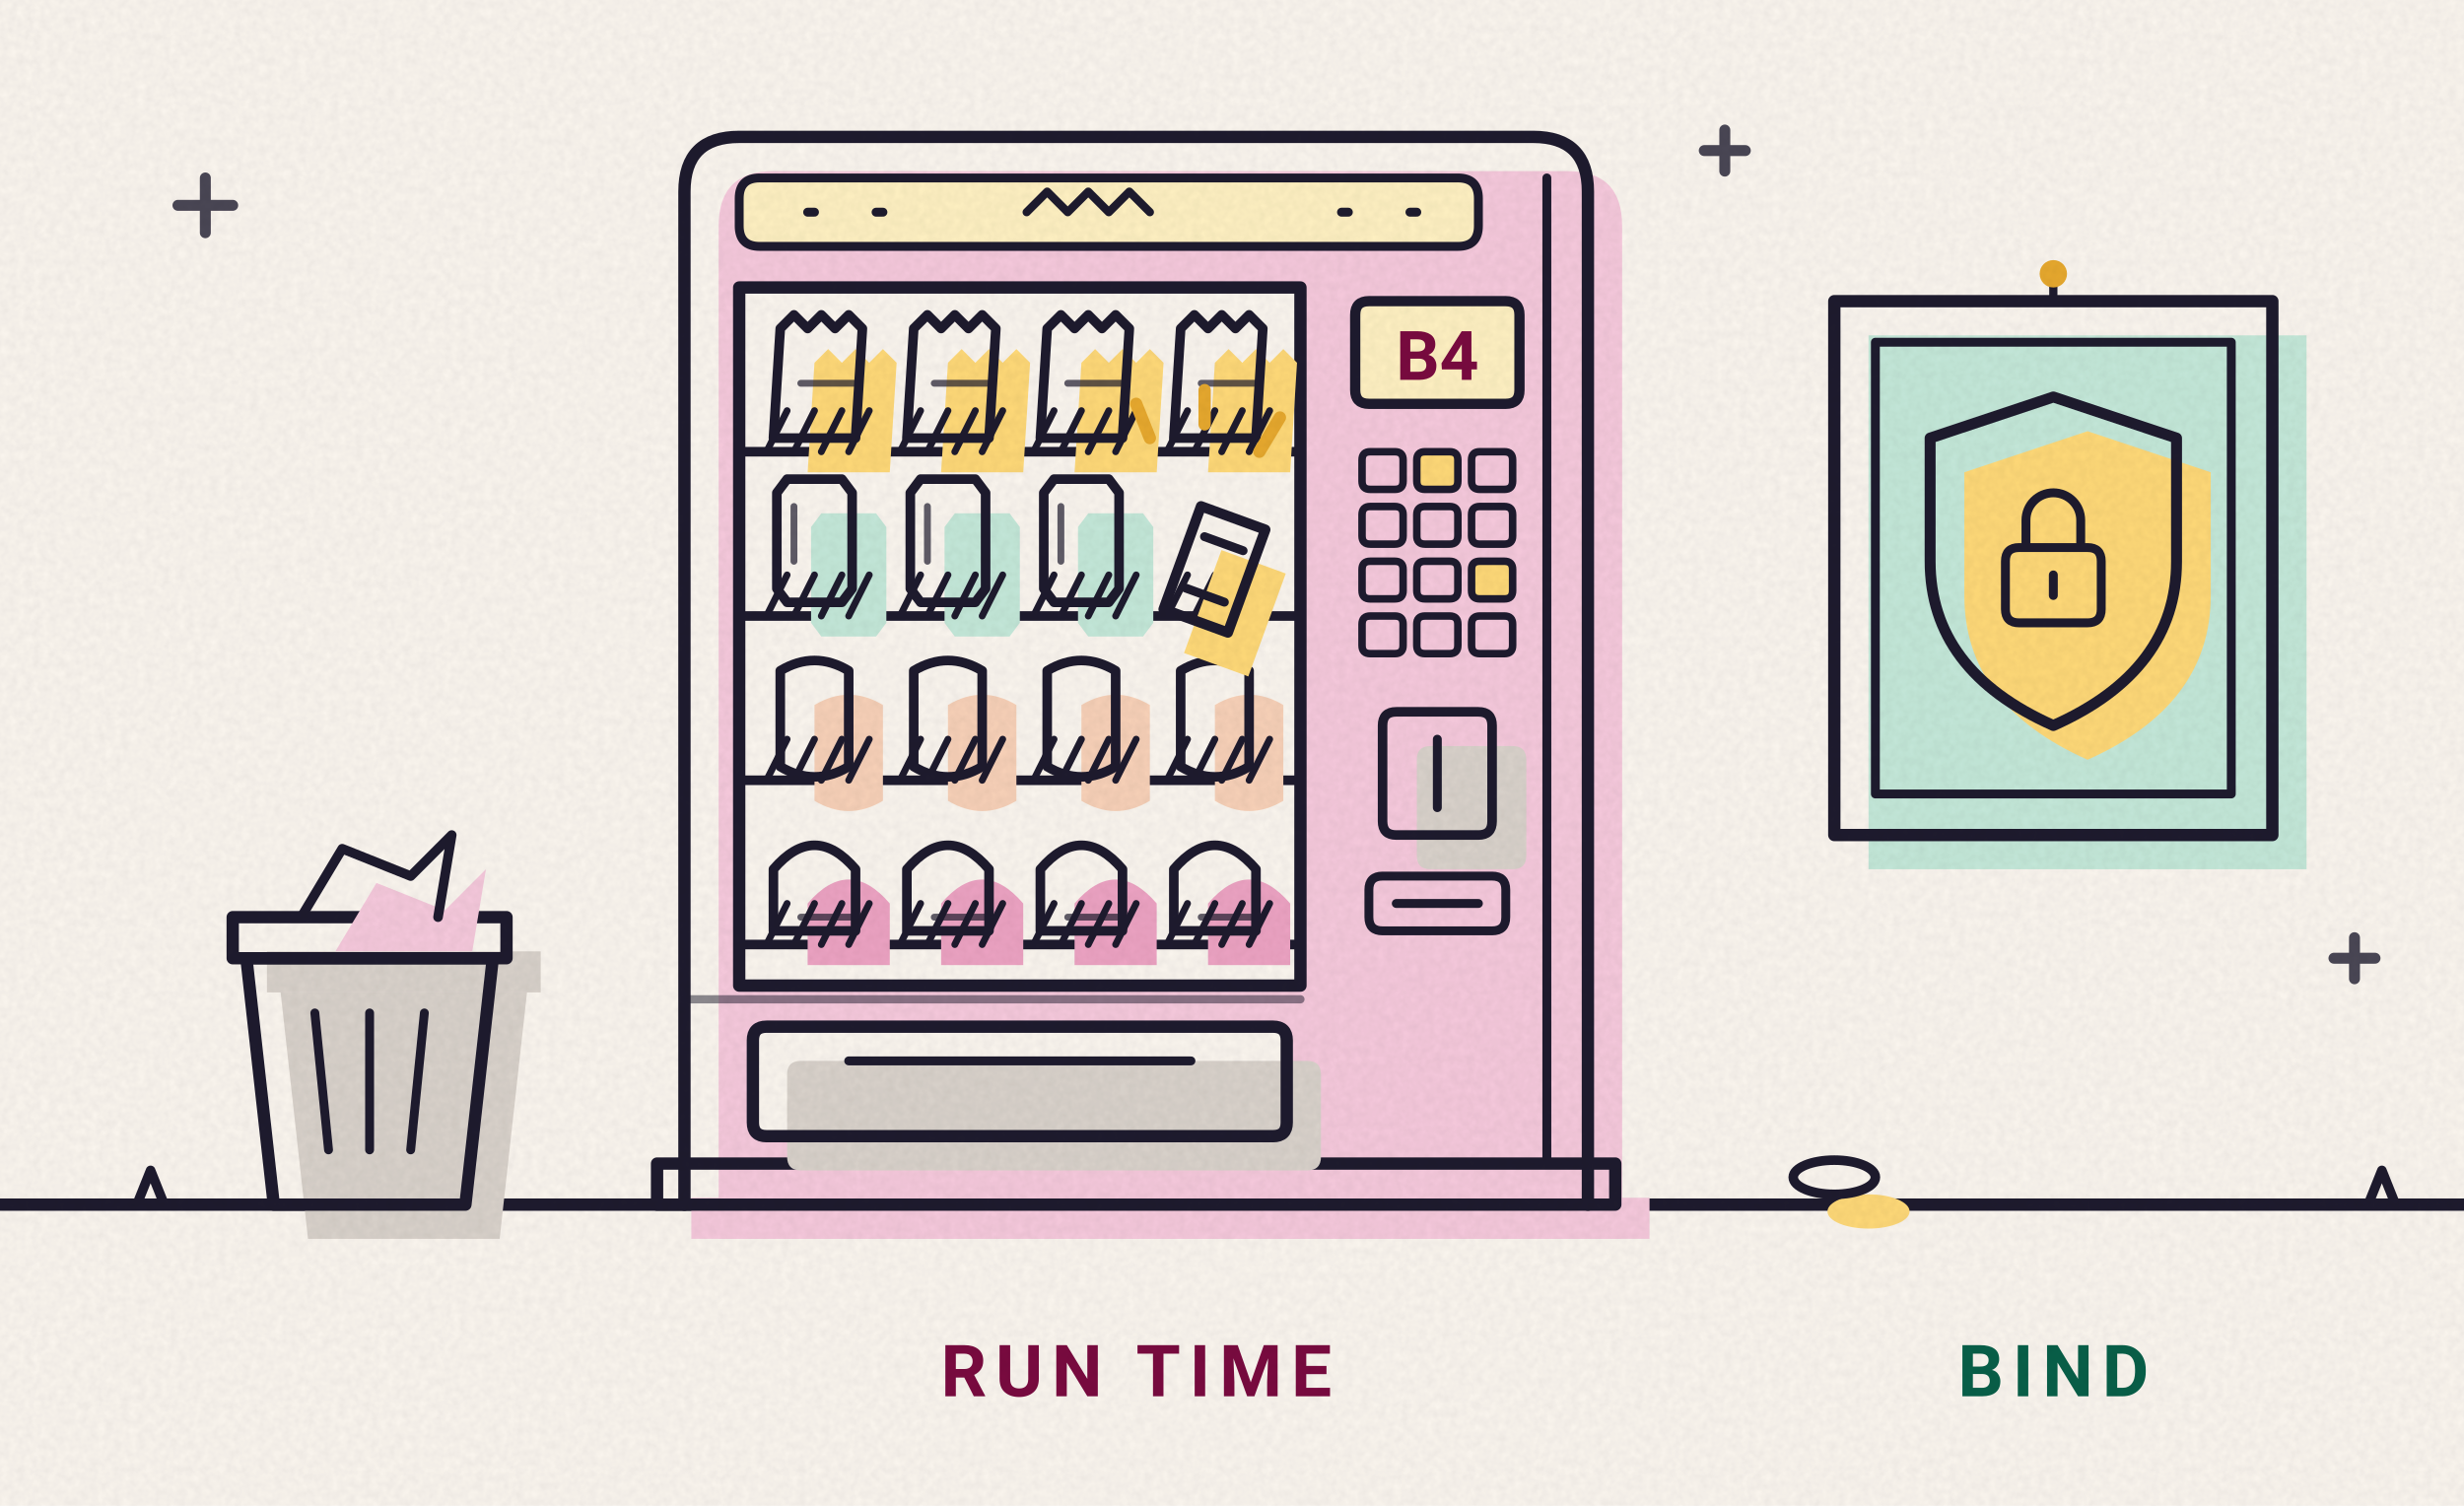
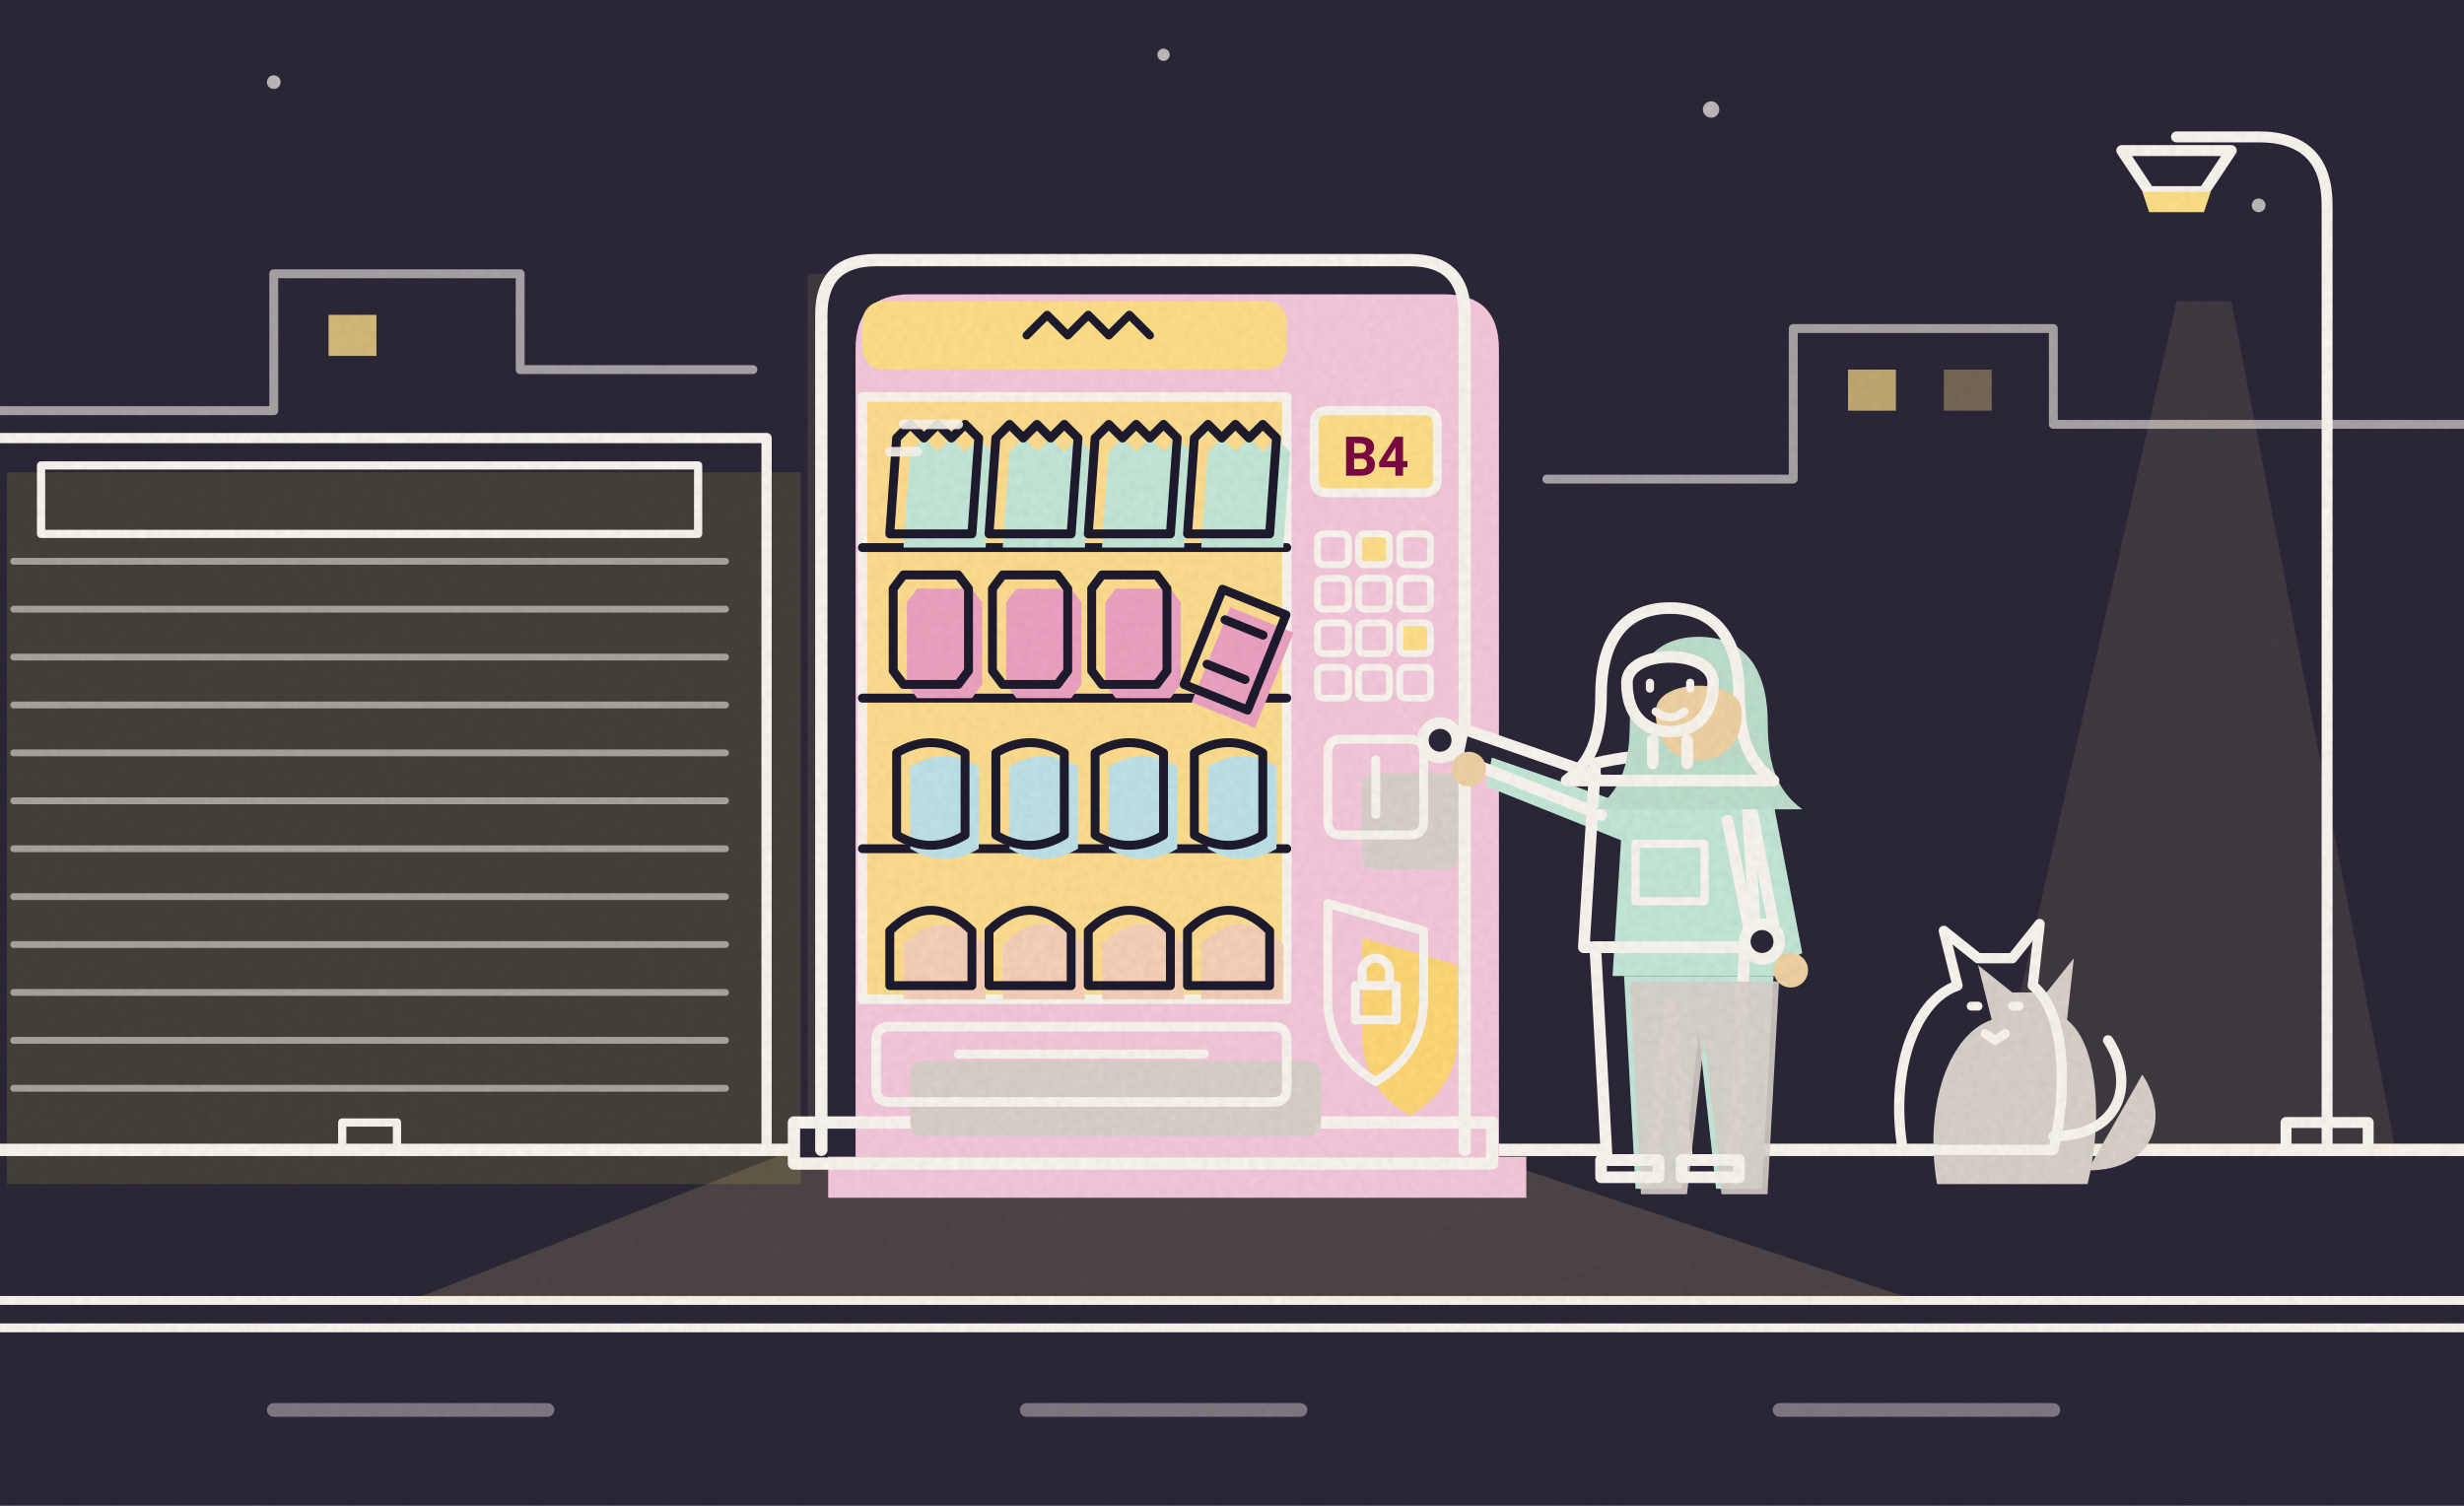
<svg xmlns="http://www.w3.org/2000/svg" xmlns:xlink="http://www.w3.org/1999/xlink" viewBox="0 0 360 220">
  <defs>
    <filter id="vend-grain" x="0" y="0" width="100%" height="100%">
      <feTurbulence type="fractalNoise" baseFrequency=".85" numOctaves="2" stitchTiles="stitch" />
      <feColorMatrix values="0 0 0 0 0  0 0 0 0 0  0 0 0 0 0  0 0 0 .06 0" />
    </filter>
+     <g id="vend-roofs">
+       <path d="M-4 60 H40 V40 H76 V54 H110" />
+       <path d="M226 70 H262 V48 H300 V62 H364" />
+     </g>
+     <g id="vend-shop">
+       <path d="M-4 168 V64 H112 V168" />
+     </g>
+     <g id="vend-shopSign">
+       <path d="M6 68 H102 V78 H6 Z" />
+     </g>
+     <g id="vend-lamp">
+       <path d="M340 168 V30 Q340 20 330 20 H318" />
+       <path d="M310 22 H326 L322 28 H314 Z" />
+       <path d="M334 168 H346 V164 H334 Z" />
+     </g>
    <g id="vend-body">
-       <path d="M100 176 V28 Q100 20 108 20 H224 Q232 20 232 28 V176" />
-       <path d="M96 170 H236 V176 H96 Z" />
-     </g>
-     <g id="vend-glass">
-       <path d="M108 42 H190 V144 H108 Z" />
-     </g>
-     <g id="vend-row0">
-       <path d="M113 64 L114 48 l2 -2 l2 2 l2 -2 l2 2 l2 -2 l2 2 L125 64 Z" />
-       <path d="M132.5 64 L133.5 48 l2 -2 l2 2 l2 -2 l2 2 l2 -2 l2 2 L144.5 64 Z" />
-       <path d="M152 64 L153 48 l2 -2 l2 2 l2 -2 l2 2 l2 -2 l2 2 L164 64 Z" />
-       <path d="M171.5 64 L172.5 48 l2 -2 l2 2 l2 -2 l2 2 l2 -2 l2 2 L183.5 64 Z" />
-     </g>
-     <g id="vend-row1">
-       <path d="M115 88 l-1.5 -2 V72 l1.5 -2 H123 l1.5 2 V86 l-1.5 2 Z" />
-       <path d="M134.5 88 l-1.5 -2 V72 l1.5 -2 H142.5 l1.5 2 V86 l-1.5 2 Z" />
-       <path d="M154 88 l-1.5 -2 V72 l1.5 -2 H162 l1.5 2 V86 l-1.5 2 Z" />
-     </g>
-     <g id="vend-row2">
-       <path d="M114 112 V98 Q119 95 124 98 V112 Q119 115 114 112 Z" />
-       <path d="M133.5 112 V98 Q138.5 95 143.5 98 V112 Q138.5 115 133.5 112 Z" />
-       <path d="M153 112 V98 Q158 95 163 98 V112 Q158 115 153 112 Z" />
-       <path d="M172.5 112 V98 Q177.5 95 182.5 98 V112 Q177.5 115 172.5 112 Z" />
-     </g>
-     <g id="vend-row3">
-       <path d="M113 136 V127 Q119 120 125 127 V136 Z" />
-       <path d="M132.5 136 V127 Q138.5 120 144.5 127 V136 Z" />
-       <path d="M152 136 V127 Q158 120 164 127 V136 Z" />
-       <path d="M171.5 136 V127 Q177.5 120 183.5 127 V136 Z" />
-     </g>
-     <g id="vend-b4">
-       <path d="M0 0 V-16 H10 V0 Z" />
+       <path d="M120 168 V46 Q120 38 128 38 H206 Q214 38 214 46 V168" />
+       <path d="M116 164 H218 V170 H116 Z" />
    </g>
    <g id="vend-coin">
-       <path d="M204 104 H216 Q218 104 218 106 V120 Q218 122 216 122 H204 Q202 122 202 120 V106 Q202 104 204 104 Z" />
+       <path d="M196 108 H206 Q208 108 208 110 V120 Q208 122 206 122 H196 Q194 122 194 120 V110 Q194 108 196 108 Z" />
    </g>
    <g id="vend-flap">
-       <path d="M112 150 H186 Q188 150 188 152 V164 Q188 166 186 166 H112 Q110 166 110 164 V152 Q110 150 112 150 Z" />
-     </g>
-     <g id="vend-poster">
-       <path d="M268 44 H332 V122 H268 Z" />
-     </g>
-     <g id="vend-shield">
-       <path d="M300 58 L318 64 V82 Q318 98 300 106 Q282 98 282 82 V64 Z" />
-     </g>
-     <g id="vend-bin">
-       <path d="M40 176 L36 140 H72 L68 176 Z" />
-       <path d="M34 134 H74 V140 H34 Z" />
-     </g>
-     <g id="vend-wrap">
-       <path d="M44 134 L50 124 L60 128 L66 122 L64 134" />
-     </g>
-     <g id="vend-dcoin">
-       <path d="M262 172 a6 2.5 0 1 0 12 0 a6 2.5 0 1 0 -12 0" />
+       <path d="M130 150 H186 Q188 150 188 152 V159 Q188 161 186 161 H130 Q128 161 128 159 V152 Q128 150 130 150 Z" />
+     </g>
+     <g id="vend-stk">
+       <path d="M194 132 L208 136 V146 Q208 154 201 158 Q194 154 194 146 Z" />
+     </g>
+     <g id="vend-kidb">
+       <path d="M-13 -40 L-11 -3 H-3 L0 -30 L3 -3 H11 L13 -40 Z" />
+       <path d="M-13 -72 Q0 -75 13 -72 L15 -40 H-15 Z" />
+       <path d="M-13 -70 L-36 -78 L-37 -73 L-12 -63" />
+       <path d="M13 -70 L18 -44 L14 -42 L10 -62" />
+     </g>
+     <g id="vend-kidhair">
+       <path d="M0 -99 C9 -99 12 -92 12 -84 C12 -76 14 -72 18 -69 L-18 -69 C-14 -72 -12 -76 -12 -84 C-12 -92 -9 -99 0 -99 Z" />
+     </g>
+     <g id="vend-kidh">
+       <path d="M-7.5 -86 C-7.5 -92 7.5 -92 7.5 -86 C7.5 -80 4 -77.5 0 -77.5 C-4 -77.5 -7.5 -80 -7.5 -86 Z" />
+       <path d="M-3 -76 V-72 M3 -76 V-72" />
+     </g>
+     <g id="vend-kidhands">
+       <path d="M-43 -76 a3 3 0 1 0 6 0 a3 3 0 1 0 -6 0" />
+       <path d="M13 -41 a3 3 0 1 0 6 0 a3 3 0 1 0 -6 0" />
+     </g>
+     <g id="vend-kidshoes">
+       <path d="M-12 0 V-3 H-2 V0 Z" />
+       <path d="M2 0 V-3 H12 V0 Z" />
+     </g>
+     <g id="vend-cat">
+       <path d="M278 168 C276 156 280 146 286 144 L284 136 L289 140 H294 L298 135 L297 144 C302 148 302 160 300 168 Z" />
+       <path d="M300 166 C310 166 312 158 308 152" />
    </g>
  </defs>
-   <rect width="360" height="220" fill="#FBF6EF" />
-   <path d="M30 26 v8 M26 30 h8" stroke="#1E1B2E" stroke-width="1.6" stroke-linecap="round" opacity=".8" />
-   <path d="M252 19 v6 M249 22 h6" stroke="#1E1B2E" stroke-width="1.6" stroke-linecap="round" opacity=".8" />
-   <path d="M344 137 v6 M341 140 h6" stroke="#1E1B2E" stroke-width="1.6" stroke-linecap="round" opacity=".8" />
-   <path d="M0 176 H360" stroke="#1E1B2E" stroke-width="1.8" />
-   <path d="M20 176 l2 -5 l2 5 M346 176 l2 -5 l2 5" fill="none" stroke="#1E1B2E" stroke-width="1.4" stroke-linejoin="round" stroke-linecap="round" />
-   <g>
-     <g transform="translate(5 5)" fill="#F6C9DC">
-       <use xlink:href="#vend-body" />
-     </g>
-     <g fill="none" stroke="#1E1B2E" stroke-width="1.8" stroke-linejoin="round" stroke-linecap="round">
-       <use xlink:href="#vend-body" />
-     </g>
-     <path d="M226 26 V170" fill="none" stroke="#1E1B2E" stroke-width="1.3" stroke-linejoin="round" stroke-linecap="round" />
-   </g>
-   <path d="M111 26 H213 Q216 26 216 29 V33 Q216 36 213 36 H111 Q108 36 108 33 V29 Q108 26 111 26 Z" fill="#FFF1C2" />
-   <path d="M111 26 H213 Q216 26 216 29 V33 Q216 36 213 36 H111 Q108 36 108 33 V29 Q108 26 111 26 Z M118 31 h1 M128 31 h1 M196 31 h1 M206 31 h1" fill="none" stroke="#1E1B2E" stroke-width="1.3" stroke-linejoin="round" stroke-linecap="round" />
-   <path d="M150 31 l3 -3 l3 3 l3 -3 l3 3 l3 -3 l3 3" fill="none" stroke="#1E1B2E" stroke-width="1.2" stroke-linejoin="round" stroke-linecap="round" />
-   <g>
-     <g fill="#FBF6EF">
-       <use xlink:href="#vend-glass" />
-     </g>
-     <g fill="none" stroke="#1E1B2E" stroke-width="1.8" stroke-linejoin="round" stroke-linecap="round">
-       <use xlink:href="#vend-glass" />
-     </g>
-   </g>
-   <path d="M108 66 H190 M108 90 H190 M108 114 H190 M108 138 H190" fill="none" stroke="#1E1B2E" stroke-width="1.4" stroke-linejoin="round" stroke-linecap="round" />
-   <g>
-     <g transform="translate(5 5)" fill="#FFD978">
-       <use xlink:href="#vend-row0" />
-     </g>
-     <g fill="none" stroke="#1E1B2E" stroke-width="1.4" stroke-linejoin="round" stroke-linecap="round">
-       <use xlink:href="#vend-row0" />
-     </g>
-   </g>
-   <path d=" M112 66 l3 -6 M116 66 l3 -6 M120 66 l3 -6 M124 66 l3 -6 M131.5 66 l3 -6 M135.5 66 l3 -6 M139.5 66 l3 -6 M143.5 66 l3 -6 M151 66 l3 -6 M155 66 l3 -6 M159 66 l3 -6 M163 66 l3 -6 M170.5 66 l3 -6 M174.5 66 l3 -6 M178.5 66 l3 -6 M182.5 66 l3 -6" fill="none" stroke="#1E1B2E" stroke-width="1" stroke-linejoin="round" stroke-linecap="round" />
-   <g>
-     <g transform="translate(5 5)" fill="#C4E8D9">
-       <use xlink:href="#vend-row1" />
-     </g>
-     <g fill="none" stroke="#1E1B2E" stroke-width="1.4" stroke-linejoin="round" stroke-linecap="round">
-       <use xlink:href="#vend-row1" />
-     </g>
-   </g>
-   <path d=" M112 90 l3 -6 M116 90 l3 -6 M120 90 l3 -6 M124 90 l3 -6 M131.5 90 l3 -6 M135.5 90 l3 -6 M139.5 90 l3 -6 M143.5 90 l3 -6 M151 90 l3 -6 M155 90 l3 -6 M159 90 l3 -6 M163 90 l3 -6 M170.5 90 l3 -6 M174.5 90 l3 -6 M178.5 90 l3 -6 M182.5 90 l3 -6" fill="none" stroke="#1E1B2E" stroke-width="1" stroke-linejoin="round" stroke-linecap="round" />
-   <g>
-     <g transform="translate(5 5)" fill="#F8D1B8">
-       <use xlink:href="#vend-row2" />
-     </g>
-     <g fill="none" stroke="#1E1B2E" stroke-width="1.4" stroke-linejoin="round" stroke-linecap="round">
-       <use xlink:href="#vend-row2" />
-     </g>
-   </g>
-   <path d=" M112 114 l3 -6 M116 114 l3 -6 M120 114 l3 -6 M124 114 l3 -6 M131.5 114 l3 -6 M135.5 114 l3 -6 M139.5 114 l3 -6 M143.5 114 l3 -6 M151 114 l3 -6 M155 114 l3 -6 M159 114 l3 -6 M163 114 l3 -6 M170.5 114 l3 -6 M174.5 114 l3 -6 M178.5 114 l3 -6 M182.5 114 l3 -6" fill="none" stroke="#1E1B2E" stroke-width="1" stroke-linejoin="round" stroke-linecap="round" />
-   <g>
-     <g transform="translate(5 5)" fill="#EDA3C3">
-       <use xlink:href="#vend-row3" />
-     </g>
-     <g fill="none" stroke="#1E1B2E" stroke-width="1.4" stroke-linejoin="round" stroke-linecap="round">
-       <use xlink:href="#vend-row3" />
-     </g>
-   </g>
-   <path d=" M112 138 l3 -6 M116 138 l3 -6 M120 138 l3 -6 M124 138 l3 -6 M131.5 138 l3 -6 M135.5 138 l3 -6 M139.5 138 l3 -6 M143.5 138 l3 -6 M151 138 l3 -6 M155 138 l3 -6 M159 138 l3 -6 M163 138 l3 -6 M170.5 138 l3 -6 M174.5 138 l3 -6 M178.5 138 l3 -6 M182.5 138 l3 -6" fill="none" stroke="#1E1B2E" stroke-width="1" stroke-linejoin="round" stroke-linecap="round" />
-   <path d="M117 56 H125 M136.5 56 H144.5 M156 56 H164 M175.5 56 H183.5 M116 82 V74 M135.5 82 V74 M155 82 V74 M117 134 h8 M136.5 134 h8 M156 134 h8 M175.5 134 h8" fill="none" stroke="#1E1B2E" stroke-width="1" stroke-linejoin="round" stroke-linecap="round" opacity=".7" />
-   <g transform="translate(170 89) rotate(20)">
-     <g transform="translate(5 5)" fill="#FFD978">
-       <use xlink:href="#vend-b4" />
-     </g>
-     <g fill="none" stroke="#1E1B2E" stroke-width="1.5" stroke-linejoin="round" stroke-linecap="round">
-       <use xlink:href="#vend-b4" />
-     </g>
-     <path d="M2 -12 H8 M2 -4 H8" fill="none" stroke="#1E1B2E" stroke-width="1.3" stroke-linejoin="round" stroke-linecap="round" />
-   </g>
-   <path d="M184 66 l3 -5 M168 64 l-2 -5 M176 62 v-5" fill="none" stroke="#E7A92E" stroke-width="1.8" stroke-linecap="round" stroke-linejoin="round" />
-   <path d="M200 44 H220 Q222 44 222 46 V57 Q222 59 220 59 H200 Q198 59 198 57 V46 Q198 44 200 44 Z" fill="#FFF1C2" />
-   <path d="M200 44 H220 Q222 44 222 46 V57 Q222 59 220 59 H200 Q198 59 198 57 V46 Q198 44 200 44 Z" fill="none" stroke="#1E1B2E" stroke-width="1.5" stroke-linejoin="round" stroke-linecap="round" />
-   <text x="210" y="55.5" font-family="system-ui,-apple-system,Segoe UI,Roboto,sans-serif" font-size="10" font-weight="700" text-anchor="middle" fill="#7A0A40">B4</text>
-   <path d="M208.2 66 H211.8 Q213 66 213 67.2 V70.3 Q213 71.5 211.8 71.5 H208.2 Q207 71.5 207 70.3 V67.2 Q207 66 208.2 66 Z" fill="#FFD978" />
-   <path d="M216.2 82 H219.8 Q221 82 221 83.2 V86.3 Q221 87.5 219.8 87.5 H216.2 Q215 87.5 215 86.3 V83.2 Q215 82 216.2 82 Z" fill="#FFD978" />
-   <path d="M200.2 66 H203.8 Q205 66 205 67.2 V70.3 Q205 71.5 203.8 71.5 H200.2 Q199 71.5 199 70.3 V67.2 Q199 66 200.2 66 Z M208.2 66 H211.8 Q213 66 213 67.2 V70.3 Q213 71.5 211.8 71.5 H208.2 Q207 71.5 207 70.3 V67.2 Q207 66 208.2 66 Z M216.2 66 H219.8 Q221 66 221 67.2 V70.3 Q221 71.5 219.8 71.5 H216.2 Q215 71.5 215 70.3 V67.2 Q215 66 216.2 66 Z M200.2 74 H203.8 Q205 74 205 75.2 V78.3 Q205 79.5 203.8 79.5 H200.2 Q199 79.5 199 78.3 V75.2 Q199 74 200.2 74 Z M208.2 74 H211.8 Q213 74 213 75.2 V78.3 Q213 79.5 211.8 79.5 H208.2 Q207 79.5 207 78.3 V75.2 Q207 74 208.2 74 Z M216.2 74 H219.8 Q221 74 221 75.2 V78.3 Q221 79.5 219.8 79.5 H216.2 Q215 79.5 215 78.3 V75.2 Q215 74 216.2 74 Z M200.2 82 H203.8 Q205 82 205 83.2 V86.3 Q205 87.5 203.8 87.5 H200.2 Q199 87.5 199 86.3 V83.2 Q199 82 200.2 82 Z M208.2 82 H211.8 Q213 82 213 83.2 V86.3 Q213 87.5 211.8 87.5 H208.2 Q207 87.5 207 86.3 V83.2 Q207 82 208.2 82 Z M216.2 82 H219.8 Q221 82 221 83.2 V86.3 Q221 87.5 219.8 87.5 H216.2 Q215 87.5 215 86.3 V83.2 Q215 82 216.2 82 Z M200.2 90 H203.8 Q205 90 205 91.2 V94.3 Q205 95.5 203.8 95.5 H200.2 Q199 95.5 199 94.3 V91.2 Q199 90 200.2 90 Z M208.2 90 H211.8 Q213 90 213 91.2 V94.3 Q213 95.5 211.8 95.5 H208.2 Q207 95.5 207 94.3 V91.2 Q207 90 208.2 90 Z M216.2 90 H219.8 Q221 90 221 91.2 V94.3 Q221 95.5 219.8 95.5 H216.2 Q215 95.5 215 94.3 V91.2 Q215 90 216.2 90 Z " fill="none" stroke="#1E1B2E" stroke-width="1.1" stroke-linejoin="round" stroke-linecap="round" />
-   <g>
-     <g transform="translate(5 5)" fill="#D9D2CB">
-       <use xlink:href="#vend-coin" />
-     </g>
-     <g fill="none" stroke="#1E1B2E" stroke-width="1.4" stroke-linejoin="round" stroke-linecap="round">
-       <use xlink:href="#vend-coin" />
-     </g>
-     <path d="M210 108 V118" fill="none" stroke="#1E1B2E" stroke-width="1.3" stroke-linejoin="round" stroke-linecap="round" />
-   </g>
-   <path d="M202 128 H218 Q220 128 220 130 V134 Q220 136 218 136 H202 Q200 136 200 134 V130 Q200 128 202 128 Z M204 132 H216" fill="none" stroke="#1E1B2E" stroke-width="1.3" stroke-linejoin="round" stroke-linecap="round" />
-   <g>
-     <g fill="#FBF6EF">
-       <use xlink:href="#vend-flap" />
-     </g>
-     <g transform="translate(5 5)" fill="#D9D2CB">
-       <use xlink:href="#vend-flap" />
-     </g>
-     <g fill="none" stroke="#1E1B2E" stroke-width="1.8" stroke-linejoin="round" stroke-linecap="round">
-       <use xlink:href="#vend-flap" />
-     </g>
-     <path d="M124 155 H174" fill="none" stroke="#1E1B2E" stroke-width="1.3" stroke-linejoin="round" stroke-linecap="round" />
-   </g>
-   <path d="M100 146 H190" fill="none" stroke="#1E1B2E" stroke-width="1.2" stroke-linejoin="round" stroke-linecap="round" opacity=".5" />
-   <g>
-     <g fill="#FBF6EF">
-       <use xlink:href="#vend-poster" />
-     </g>
-     <g transform="translate(5 5)" fill="#C4E8D9">
-       <use xlink:href="#vend-poster" />
-     </g>
-     <g fill="none" stroke="#1E1B2E" stroke-width="1.8" stroke-linejoin="round" stroke-linecap="round">
-       <use xlink:href="#vend-poster" />
-     </g>
-     <path d="M274 50 H326 V116 H274 Z" fill="none" stroke="#1E1B2E" stroke-width="1.3" stroke-linejoin="round" stroke-linecap="round" />
-   </g>
-   <g>
-     <g transform="translate(5 5)" fill="#FFD978">
-       <use xlink:href="#vend-shield" />
-     </g>
-     <g fill="none" stroke="#1E1B2E" stroke-width="1.6" stroke-linejoin="round" stroke-linecap="round">
-       <use xlink:href="#vend-shield" />
-     </g>
-     <path d="M295 80 H305 Q307 80 307 82 V89 Q307 91 305 91 H295 Q293 91 293 89 V82 Q293 80 295 80 Z M296 80 V76 A4 4 0 0 1 304 76 V80 M300 84 V87" fill="none" stroke="#1E1B2E" stroke-width="1.3" stroke-linejoin="round" stroke-linecap="round" />
-   </g>
-   <path d="M300 40 v4" fill="none" stroke="#1E1B2E" stroke-width="1.2" stroke-linejoin="round" stroke-linecap="round" />
-   <circle cx="300" cy="40" r="2" fill="#E7A92E" />
-   <g>
-     <g transform="translate(5 5)" fill="#D9D2CB">
-       <use xlink:href="#vend-bin" />
-     </g>
-     <g fill="none" stroke="#1E1B2E" stroke-width="1.8" stroke-linejoin="round" stroke-linecap="round">
-       <use xlink:href="#vend-bin" />
-     </g>
-     <path d="M46 148 L48 168 M54 148 V168 M62 148 L60 168" fill="none" stroke="#1E1B2E" stroke-width="1.3" stroke-linejoin="round" stroke-linecap="round" />
-   </g>
-   <g>
-     <g transform="translate(5 5)" fill="#F6C9DC">
-       <use xlink:href="#vend-wrap" />
-     </g>
-     <g fill="none" stroke="#1E1B2E" stroke-width="1.4" stroke-linejoin="round" stroke-linecap="round">
-       <use xlink:href="#vend-wrap" />
-     </g>
-   </g>
-   <g>
-     <g transform="translate(5 5)" fill="#FFD978">
-       <use xlink:href="#vend-dcoin" />
-     </g>
-     <g fill="none" stroke="#1E1B2E" stroke-width="1.4" stroke-linejoin="round" stroke-linecap="round">
-       <use xlink:href="#vend-dcoin" />
-     </g>
-   </g>
-   <g font-family="system-ui,-apple-system,Segoe UI,Roboto,sans-serif" font-size="10.5" font-weight="700" letter-spacing="1.3" text-anchor="middle">
-     <text x="166" y="204" fill="#7A0A40">RUN TIME</text>
-     <text x="300" y="204" fill="#086049">BIND</text>
+   <rect width="360" height="220" fill="#2B2738" />
+   <g stroke-linejoin="round" stroke-linecap="round">
+     <g fill="#FBF6EF" opacity=".7">
+       <circle cx="40" cy="12" r="1" />
+       <circle cx="250" cy="16" r="1.2" />
+       <circle cx="330" cy="30" r="1" />
+       <circle cx="170" cy="8" r="0.9" />
+     </g>
+     <g>
+       <g fill="none" stroke="#FBF6EF" stroke-width="1.3" opacity="0.6">
+         <use xlink:href="#vend-roofs" />
+       </g>
+     </g>
+     <rect x="48" y="46" width="7" height="6" fill="#FFE08A" opacity=".8" />
+     <rect x="270" y="54" width="7" height="6" fill="#FFE08A" opacity=".7" />
+     <rect x="284" y="54" width="7" height="6" fill="#FFE08A" opacity=".35" />
+     <g>
+       <g transform="translate(5 5)" fill="#45403A">
+         <use xlink:href="#vend-shop" />
+       </g>
+       <g fill="none" stroke="#FBF6EF" stroke-width="1.5">
+         <use xlink:href="#vend-shop" />
+       </g>
+     </g>
+     <path d="M2 82 H106 M2 89 H106 M2 96 H106 M2 103 H106 M2 110 H106 M2 117 H106 M2 124 H106 M2 131 H106 M2 138 H106 M2 145 H106 M2 152 H106 M2 159 H106" fill="none" stroke="#FBF6EF" stroke-width="1" opacity=".55" />
+     <g>
+       <g fill="none" stroke="#FBF6EF" stroke-width="1.2">
+         <use xlink:href="#vend-shopSign" />
+       </g>
+     </g>
+     <path d="M50 168 v-4 h8 v4" fill="none" stroke="#FBF6EF" stroke-width="1.2" />
+     <path d="M-4 168 H364" fill="none" stroke="#FBF6EF" stroke-width="1.8" />
+     <path d="M-4 190 H364 M-4 194 H364" fill="none" stroke="#FBF6EF" stroke-width="1.3" />
+     <path d="M40 206 H80 M150 206 H190 M260 206 H300" fill="none" stroke="#FBF6EF" stroke-width="2" opacity=".4" />
+     <path d="M116 168 L60 190 H280 L214 168 Z" fill="#FFE08A" opacity=".16" />
+     <path d="M118 40 H212 V168 H118 Z" fill="#FFE08A" opacity=".1" transform="translate(0 0) scale(1)" />
+     <path d="M318 44 L290 168 H350 L326 44 Z" fill="#FFE08A" opacity=".1" />
+     <g>
+       <g fill="none" stroke="#FBF6EF" stroke-width="1.6">
+         <use xlink:href="#vend-lamp" />
+       </g>
+     </g>
+     <path d="M313 28 h10 l-1 3 h-8 z" fill="#FFE08A" />
+     <g>
+       <g fill="#2B2738">
+         <use xlink:href="#vend-body" />
+       </g>
+       <g transform="translate(5 5)" fill="#F6C9DC">
+         <use xlink:href="#vend-body" />
+       </g>
+       <g fill="none" stroke="#FBF6EF" stroke-width="1.8">
+         <use xlink:href="#vend-body" />
+       </g>
+     </g>
+     <rect x="126" y="44" width="62" height="10" rx="3" fill="#FFE08A" />
+     <path d="M150 49 l3 -3 l3 3 l3 -3 l3 3 l3 -3 l3 3" fill="none" stroke="#1E1B2E" stroke-width="1.2" stroke-linecap="round" stroke-linejoin="round" />
+     <rect x="126" y="58" width="62" height="88" fill="#FFE08A" opacity=".92" />
+     <path d="M126 58 H188 V146 H126 Z" fill="none" stroke="#FBF6EF" stroke-width="1.4" />
+     <path d="M126 80 H188 M126 102 H188 M126 124 H188" fill="none" stroke="#1E1B2E" stroke-width="1.3" stroke-linecap="round" stroke-linejoin="round" />
+     <path d="M130 78 L131 64 l2 -2 l2 2 l2 -2 l2 2 l2 -2 l2 2 L142 78 Z M144.5 78 L145.5 64 l2 -2 l2 2 l2 -2 l2 2 l2 -2 l2 2 L156.5 78 Z M159 78 L160 64 l2 -2 l2 2 l2 -2 l2 2 l2 -2 l2 2 L171 78 Z M173.5 78 L174.5 64 l2 -2 l2 2 l2 -2 l2 2 l2 -2 l2 2 L185.5 78 Z" fill="#C4E8D9" transform="translate(2 2)" />
+     <path d="M130 78 L131 64 l2 -2 l2 2 l2 -2 l2 2 l2 -2 l2 2 L142 78 Z M144.5 78 L145.5 64 l2 -2 l2 2 l2 -2 l2 2 l2 -2 l2 2 L156.5 78 Z M159 78 L160 64 l2 -2 l2 2 l2 -2 l2 2 l2 -2 l2 2 L171 78 Z M173.5 78 L174.5 64 l2 -2 l2 2 l2 -2 l2 2 l2 -2 l2 2 L185.5 78 Z" fill="none" stroke="#1E1B2E" stroke-width="1.3" stroke-linecap="round" stroke-linejoin="round" />
+     <path d="M132 100 l-1.5 -2 V86 l1.5 -2 H140 l1.5 2 V98 l-1.5 2 Z M146.5 100 l-1.5 -2 V86 l1.5 -2 H154.5 l1.5 2 V98 l-1.5 2 Z M161 100 l-1.5 -2 V86 l1.5 -2 H169 l1.5 2 V98 l-1.5 2 Z" fill="#EDA3C3" transform="translate(2 2)" />
+     <path d="M132 100 l-1.5 -2 V86 l1.5 -2 H140 l1.5 2 V98 l-1.5 2 Z M146.5 100 l-1.5 -2 V86 l1.5 -2 H154.5 l1.5 2 V98 l-1.5 2 Z M161 100 l-1.5 -2 V86 l1.5 -2 H169 l1.5 2 V98 l-1.5 2 Z" fill="none" stroke="#1E1B2E" stroke-width="1.3" stroke-linecap="round" stroke-linejoin="round" />
+     <path d="M131 122 V110 Q136 107 141 110 V122 Q136 125 131 122 Z M145.5 122 V110 Q150.5 107 155.5 110 V122 Q150.5 125 145.5 122 Z M160 122 V110 Q165 107 170 110 V122 Q165 125 160 122 Z M174.5 122 V110 Q179.5 107 184.5 110 V122 Q179.5 125 174.5 122 Z" fill="#BFE3EA" transform="translate(2 2)" />
+     <path d="M131 122 V110 Q136 107 141 110 V122 Q136 125 131 122 Z M145.5 122 V110 Q150.5 107 155.5 110 V122 Q150.5 125 145.5 122 Z M160 122 V110 Q165 107 170 110 V122 Q165 125 160 122 Z M174.5 122 V110 Q179.5 107 184.5 110 V122 Q179.5 125 174.5 122 Z" fill="none" stroke="#1E1B2E" stroke-width="1.3" stroke-linecap="round" stroke-linejoin="round" />
+     <path d="M130 144 V136 Q136 130 142 136 V144 Z M144.5 144 V136 Q150.5 130 156.5 136 V144 Z M159 144 V136 Q165 130 171 136 V144 Z M173.5 144 V136 Q179.5 130 185.5 136 V144 Z" fill="#F8D1B8" transform="translate(2 2)" />
+     <path d="M130 144 V136 Q136 130 142 136 V144 Z M144.5 144 V136 Q150.5 130 156.5 136 V144 Z M159 144 V136 Q165 130 171 136 V144 Z M173.5 144 V136 Q179.5 130 185.5 136 V144 Z" fill="none" stroke="#1E1B2E" stroke-width="1.3" stroke-linecap="round" stroke-linejoin="round" />
+     <g transform="translate(173 100) rotate(22)">
+       <path d="M0 0 V-15 H10 V0 Z" fill="#EDA3C3" transform="translate(2 2)" />
+       <path d="M0 0 V-15 H10 V0 Z M2 -11 H8 M2 -4 H8" fill="none" stroke="#1E1B2E" stroke-width="1.3" stroke-linejoin="round" />
+     </g>
+     <path d="M132 62 L140 62 M130 66 L134 66" fill="none" stroke="#FBF6EF" stroke-width="1.4" opacity=".9" />
+     <rect x="192" y="60" width="18" height="12" rx="2" fill="#FFE08A" />
+     <path d="M194 60 H208 Q210 60 210 62 V70 Q210 72 208 72 H194 Q192 72 192 70 V62 Q192 60 194 60 Z" fill="none" stroke="#FBF6EF" stroke-width="1.3" />
+     <text x="201" y="69.5" font-family="system-ui,-apple-system,Segoe UI,Roboto,sans-serif" font-size="8" font-weight="700" text-anchor="middle" fill="#7A0A40">B4</text>
+     <path d="M199.5 78 H202 Q203 78 203 79 V81.5 Q203 82.5 202 82.5 H199.5 Q198.5 82.5 198.5 81.5 V79 Q198.5 78 199.5 78 Z M205.5 91 H208 Q209 91 209 92 V94.5 Q209 95.5 208 95.5 H205.5 Q204.5 95.5 204.5 94.5 V92 Q204.5 91 205.5 91 Z" fill="#FFE08A" />
+     <path d="M193.5 78 H196 Q197 78 197 79 V81.5 Q197 82.5 196 82.5 H193.5 Q192.5 82.5 192.5 81.5 V79 Q192.5 78 193.5 78 Z M199.5 78 H202 Q203 78 203 79 V81.5 Q203 82.5 202 82.5 H199.5 Q198.5 82.5 198.5 81.5 V79 Q198.5 78 199.5 78 Z M205.5 78 H208 Q209 78 209 79 V81.5 Q209 82.5 208 82.5 H205.5 Q204.5 82.5 204.5 81.5 V79 Q204.5 78 205.5 78 Z M193.5 84.5 H196 Q197 84.5 197 85.5 V88 Q197 89 196 89 H193.5 Q192.5 89 192.5 88 V85.5 Q192.5 84.5 193.5 84.5 Z M199.5 84.5 H202 Q203 84.5 203 85.5 V88 Q203 89 202 89 H199.5 Q198.5 89 198.5 88 V85.5 Q198.5 84.5 199.5 84.5 Z M205.5 84.5 H208 Q209 84.5 209 85.5 V88 Q209 89 208 89 H205.5 Q204.5 89 204.5 88 V85.5 Q204.5 84.5 205.5 84.5 Z M193.5 91 H196 Q197 91 197 92 V94.5 Q197 95.5 196 95.5 H193.5 Q192.5 95.5 192.5 94.5 V92 Q192.5 91 193.5 91 Z M199.5 91 H202 Q203 91 203 92 V94.5 Q203 95.5 202 95.5 H199.5 Q198.5 95.5 198.5 94.5 V92 Q198.5 91 199.5 91 Z M205.5 91 H208 Q209 91 209 92 V94.5 Q209 95.5 208 95.5 H205.5 Q204.5 95.5 204.5 94.5 V92 Q204.5 91 205.5 91 Z M193.5 97.5 H196 Q197 97.5 197 98.5 V101 Q197 102 196 102 H193.5 Q192.5 102 192.5 101 V98.5 Q192.5 97.5 193.5 97.5 Z M199.5 97.5 H202 Q203 97.5 203 98.5 V101 Q203 102 202 102 H199.5 Q198.5 102 198.5 101 V98.5 Q198.5 97.5 199.5 97.5 Z M205.5 97.5 H208 Q209 97.5 209 98.5 V101 Q209 102 208 102 H205.5 Q204.5 102 204.5 101 V98.5 Q204.5 97.5 205.5 97.5 Z " fill="none" stroke="#FBF6EF" stroke-width="1" />
+     <g>
+       <g transform="translate(5 5)" fill="#D9D2CB">
+         <use xlink:href="#vend-coin" />
+       </g>
+       <g fill="none" stroke="#FBF6EF" stroke-width="1.3">
+         <use xlink:href="#vend-coin" />
+       </g>
+       <path d="M201 111 V119" fill="none" stroke="#FBF6EF" stroke-width="1.3" />
+     </g>
+     <g>
+       <g transform="translate(5 5)" fill="#D9D2CB">
+         <use xlink:href="#vend-flap" />
+       </g>
+       <g fill="none" stroke="#FBF6EF" stroke-width="1.4">
+         <use xlink:href="#vend-flap" />
+       </g>
+       <path d="M140 154 H176" fill="none" stroke="#FBF6EF" stroke-width="1.3" />
+     </g>
+     <g>
+       <g transform="translate(5 5)" fill="#FFD978">
+         <use xlink:href="#vend-stk" />
+       </g>
+       <g fill="none" stroke="#FBF6EF" stroke-width="1.3">
+         <use xlink:href="#vend-stk" />
+       </g>
+       <path d="M198 144 h6 v5 h-6 z M199 144 v-2 a2 2 0 0 1 4 0 v2" fill="none" stroke="#FBF6EF" stroke-width="1.3" />
+     </g>
+     <g transform="translate(244 172) scale(0.84)">
+       <g fill="#2B2738">
+         <use xlink:href="#vend-kidb" />
+       </g>
+       <g transform="translate(5 5)" fill="#C4E8D9">
+         <use xlink:href="#vend-kidb" />
+       </g>
+       <g fill="none" stroke="#FBF6EF" stroke-width="2.02">
+         <use xlink:href="#vend-kidb" />
+       </g>
+     </g>
+     <g transform="translate(244 172) scale(0.84)">
+       <path d="M-13 -40 L-11 -3 H-3 L0 -30 L3 -3 H11 L13 -40 Z" fill="#D9D2CB" opacity=".9" transform="translate(5.952381 5.952381)" />
+     </g>
+     <g transform="translate(244 172) scale(0.84)">
+       <g transform="translate(5 5)" fill="#BFE0CE">
+         <use xlink:href="#vend-kidhair" />
+       </g>
+       <g fill="none" stroke="#FBF6EF" stroke-width="2.02">
+         <use xlink:href="#vend-kidhair" />
+       </g>
+     </g>
+     <g transform="translate(244 172) scale(0.84)">
+       <g fill="#2B2738">
+         <use xlink:href="#vend-kidh" />
+       </g>
+       <g transform="translate(5 5)" fill="#F0D3A4">
+         <use xlink:href="#vend-kidh" />
+       </g>
+       <g fill="none" stroke="#FBF6EF" stroke-width="2.02">
+         <use xlink:href="#vend-kidh" />
+       </g>
+       <path d="M-3.5 -86 v1 M3.5 -86 v1 M-2.5 -81 Q0 -79 2.5 -81  M-6 -58 H6 V-48 H-6 Z" fill="none" stroke="#FBF6EF" stroke-width="1.43" />
+     </g>
+     <g transform="translate(244 172) scale(0.84)">
+       <g fill="#2B2738">
+         <use xlink:href="#vend-kidhands" />
+       </g>
+       <g transform="translate(5 5)" fill="#F0D3A4">
+         <use xlink:href="#vend-kidhands" />
+       </g>
+       <g fill="none" stroke="#FBF6EF" stroke-width="2.02">
+         <use xlink:href="#vend-kidhands" />
+       </g>
+     </g>
+     <g transform="translate(244 172) scale(0.84)">
+       <g fill="none" stroke="#FBF6EF" stroke-width="2.02">
+         <use xlink:href="#vend-kidshoes" />
+       </g>
+     </g>
+     <g>
+       <g transform="translate(5 5)" fill="#D9D2CB">
+         <use xlink:href="#vend-cat" />
+       </g>
+       <g fill="none" stroke="#FBF6EF" stroke-width="1.5">
+         <use xlink:href="#vend-cat" />
+       </g>
+       <path d="M288 147 h1 M294 147 h1 M290 151 l1.5 1 l1.5 -1" fill="none" stroke="#FBF6EF" stroke-width="1.3" />
+     </g>
  </g>
  <rect width="360" height="220" filter="url(#vend-grain)" />
</svg>
